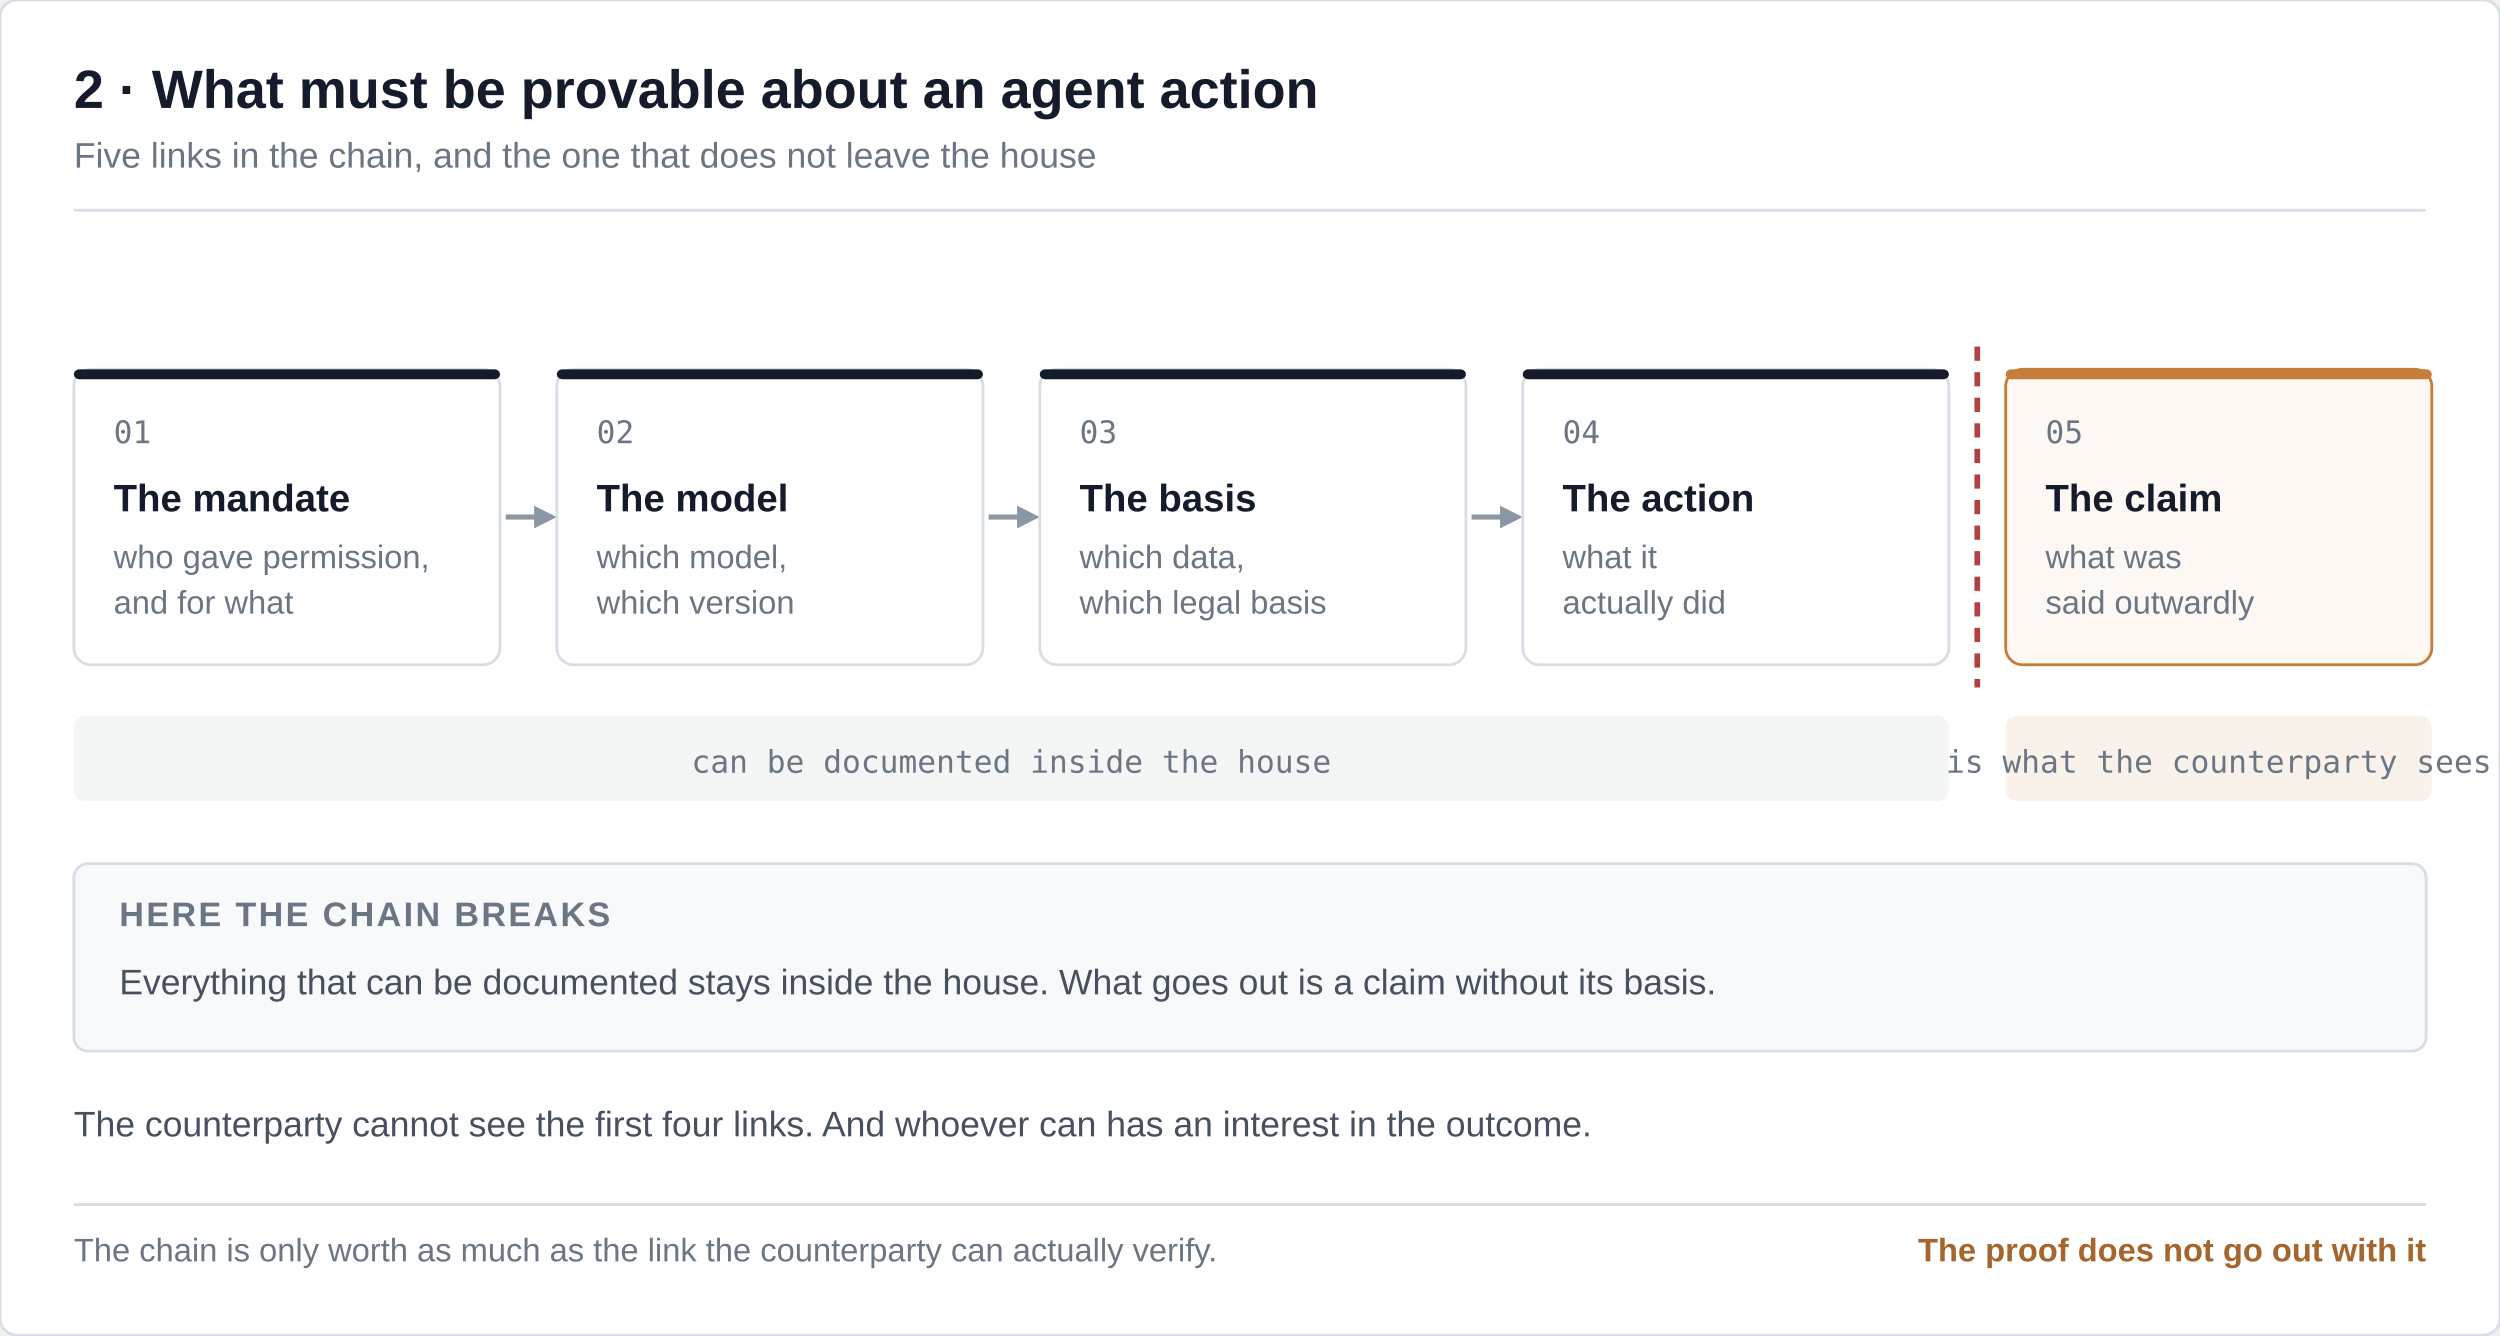
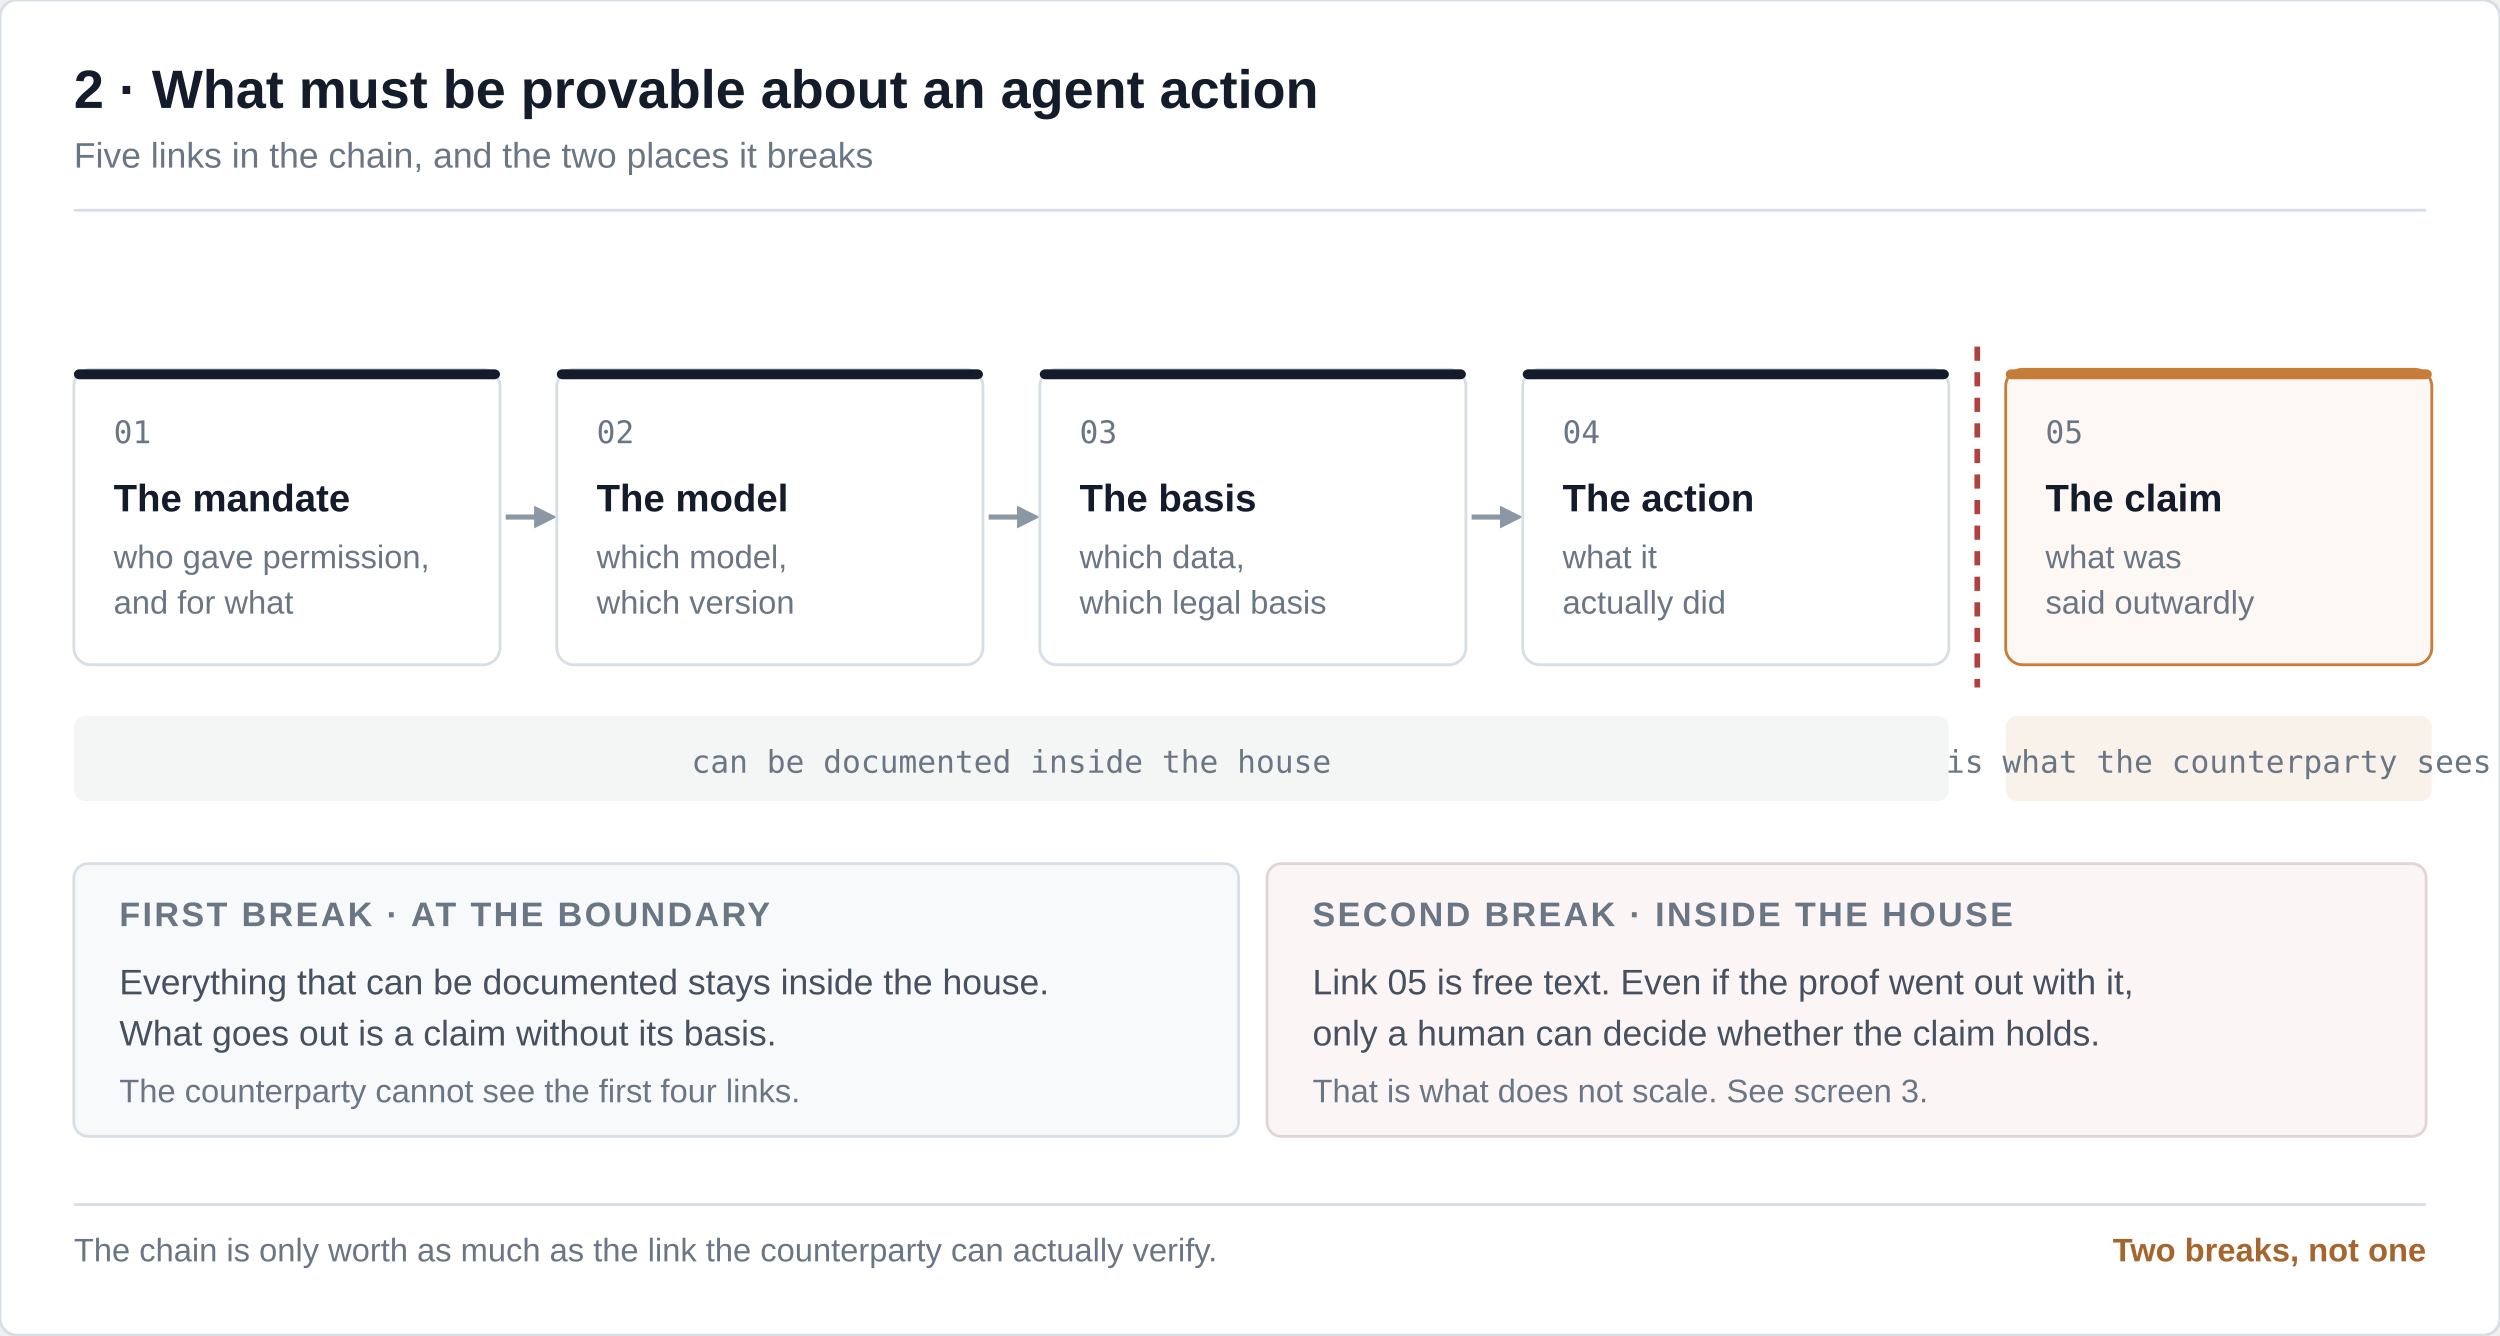
<svg xmlns="http://www.w3.org/2000/svg" viewBox="0 0 880 470" width="100%" height="100%" preserveAspectRatio="xMidYMid meet" role="img" aria-labelledby="vfn2T vfn2D" class="vfn2">
  <style>
    .vfn2 .t{font-family:Arial,sans-serif;font-size:19px;font-weight:700;fill:#141C2B}
    .vfn2 .u{font-family:Arial,sans-serif;font-size:12.5px;fill:#6B7685}
    .vfn2 .h{font-family:Arial,sans-serif;font-size:12px;font-weight:700;fill:#6B7685;letter-spacing:.07em}
    .vfn2 .l{font-family:Arial,sans-serif;font-size:13.5px;font-weight:700;fill:#141C2B}
    .vfn2 .b{font-family:Arial,sans-serif;font-size:12.5px;fill:#46505E}
    .vfn2 .s{font-family:Arial,sans-serif;font-size:11.5px;fill:#6B7685}
    .vfn2 .n{font-family:ui-monospace,Menlo,monospace;font-size:13px;fill:#141C2B}
    .vfn2 .nb{font-family:ui-monospace,Menlo,monospace;font-size:16px;font-weight:700;fill:#141C2B}
    .vfn2 .k{font-family:ui-monospace,Menlo,monospace;font-size:11px;fill:#6B7685}
    .vfn2 .f{font-family:Arial,sans-serif;font-size:11.5px;fill:#6B7685}
    .vfn2 .fk{font-family:Arial,sans-serif;font-size:11.5px;font-weight:700;fill:#A5652C}
  </style>
  <rect x="0" y="0" width="880" height="470" rx="6" fill="#FFFFFF" stroke="#D8DEE6" />
  <text class="t" x="26" y="38">2 · What must be provable about an agent action</text>
-   <text class="u" x="26" y="59">Five links in the chain, and the one that does not leave the house</text>
+   <text class="u" x="26" y="59">Five links in the chain, and the two places it breaks</text>
  <line x1="26" y1="74" x2="854" y2="74" stroke="#D8DEE6" />
  <rect x="26" y="130" width="150" height="104" rx="6" fill="#FFFFFF" stroke="#D8DEE6" />
  <rect x="26" y="130" width="150" height="3.5" rx="2" fill="#141C2B" />
  <text class="k" x="40" y="156">01</text>
  <text class="l" x="40" y="180">The mandate</text>
  <text class="s" x="40" y="200">who gave permission,</text>
  <text class="s" x="40" y="216">and for what</text>
  <line x1="178" y1="182" x2="190" y2="182" stroke="#8C97A6" stroke-width="1.8" />
  <polygon points="196,182 188,178 188,186" fill="#8C97A6" />
  <rect x="196" y="130" width="150" height="104" rx="6" fill="#FFFFFF" stroke="#D8DEE6" />
  <rect x="196" y="130" width="150" height="3.5" rx="2" fill="#141C2B" />
  <text class="k" x="210" y="156">02</text>
  <text class="l" x="210" y="180">The model</text>
  <text class="s" x="210" y="200">which model,</text>
  <text class="s" x="210" y="216">which version</text>
  <line x1="348" y1="182" x2="360" y2="182" stroke="#8C97A6" stroke-width="1.8" />
  <polygon points="366,182 358,178 358,186" fill="#8C97A6" />
  <rect x="366" y="130" width="150" height="104" rx="6" fill="#FFFFFF" stroke="#D8DEE6" />
  <rect x="366" y="130" width="150" height="3.5" rx="2" fill="#141C2B" />
  <text class="k" x="380" y="156">03</text>
  <text class="l" x="380" y="180">The basis</text>
  <text class="s" x="380" y="200">which data,</text>
  <text class="s" x="380" y="216">which legal basis</text>
  <line x1="518" y1="182" x2="530" y2="182" stroke="#8C97A6" stroke-width="1.8" />
  <polygon points="536,182 528,178 528,186" fill="#8C97A6" />
  <rect x="536" y="130" width="150" height="104" rx="6" fill="#FFFFFF" stroke="#D8DEE6" />
  <rect x="536" y="130" width="150" height="3.5" rx="2" fill="#141C2B" />
  <text class="k" x="550" y="156">04</text>
  <text class="l" x="550" y="180">The action</text>
  <text class="s" x="550" y="200">what it</text>
  <text class="s" x="550" y="216">actually did</text>
  <line x1="696" y1="122" x2="696" y2="242" stroke="#B0413E" stroke-width="2" stroke-dasharray="5 4" />
  <rect x="706" y="130" width="150" height="104" rx="6" fill="#FDF8F3" stroke="#C77D3A" />
  <rect x="706" y="130" width="150" height="3.5" rx="2" fill="#C77D3A" />
  <text class="k" x="720" y="156">05</text>
  <text class="l" x="720" y="180">The claim</text>
  <text class="s" x="720" y="200">what was</text>
  <text class="s" x="720" y="216">said outwardly</text>
  <rect x="26" y="252" width="660" height="30" rx="4" fill="#141C2B" fill-opacity=".045" />
  <text class="k" x="356" y="272" text-anchor="middle">can be documented inside the house</text>
  <rect x="706" y="252" width="150" height="30" rx="4" fill="#C77D3A" fill-opacity=".10" />
  <text class="k" x="781" y="272" text-anchor="middle" fill="#A5652C">is what the counterparty sees</text>
-   <rect x="26" y="304" width="828" height="66" rx="5" fill="#F7F9FB" stroke="#D8DEE6" />
-   <text class="h" x="42" y="326" fill="#B0413E">HERE THE CHAIN BREAKS</text>
-   <text class="b" x="42" y="350">Everything that can be documented stays inside the house. What goes out is a claim without its basis.</text>
-   <text class="b" x="26" y="400">The counterparty cannot see the first four links. And whoever can has an interest in the outcome.</text>
+   <rect x="26" y="304" width="410" height="96" rx="5" fill="#F7F9FB" stroke="#D8DEE6" />
+   <text class="h" x="42" y="326" fill="#B0413E">FIRST BREAK · AT THE BOUNDARY</text>
+   <text class="b" x="42" y="350">Everything that can be documented stays inside the house.</text>
+   <text class="b" x="42" y="368">What goes out is a claim without its basis.</text>
+   <text class="s" x="42" y="388">The counterparty cannot see the first four links.</text>
+   <rect x="446" y="304" width="408" height="96" rx="5" fill="#FBF6F5" stroke="#E2D4D3" />
+   <text class="h" x="462" y="326" fill="#B0413E">SECOND BREAK · INSIDE THE HOUSE</text>
+   <text class="b" x="462" y="350">Link 05 is free text. Even if the proof went out with it,</text>
+   <text class="b" x="462" y="368">only a human can decide whether the claim holds.</text>
+   <text class="s" x="462" y="388">That is what does not scale. See screen 3.</text>
  <line x1="26" y1="424" x2="854" y2="424" stroke="#D8DEE6" />
  <text class="f" x="26" y="444">The chain is only worth as much as the link the counterparty can actually verify.</text>
-   <text class="fk" x="854" y="444" text-anchor="end">The proof does not go out with it</text>
+   <text class="fk" x="854" y="444" text-anchor="end">Two breaks, not one</text>
</svg>
